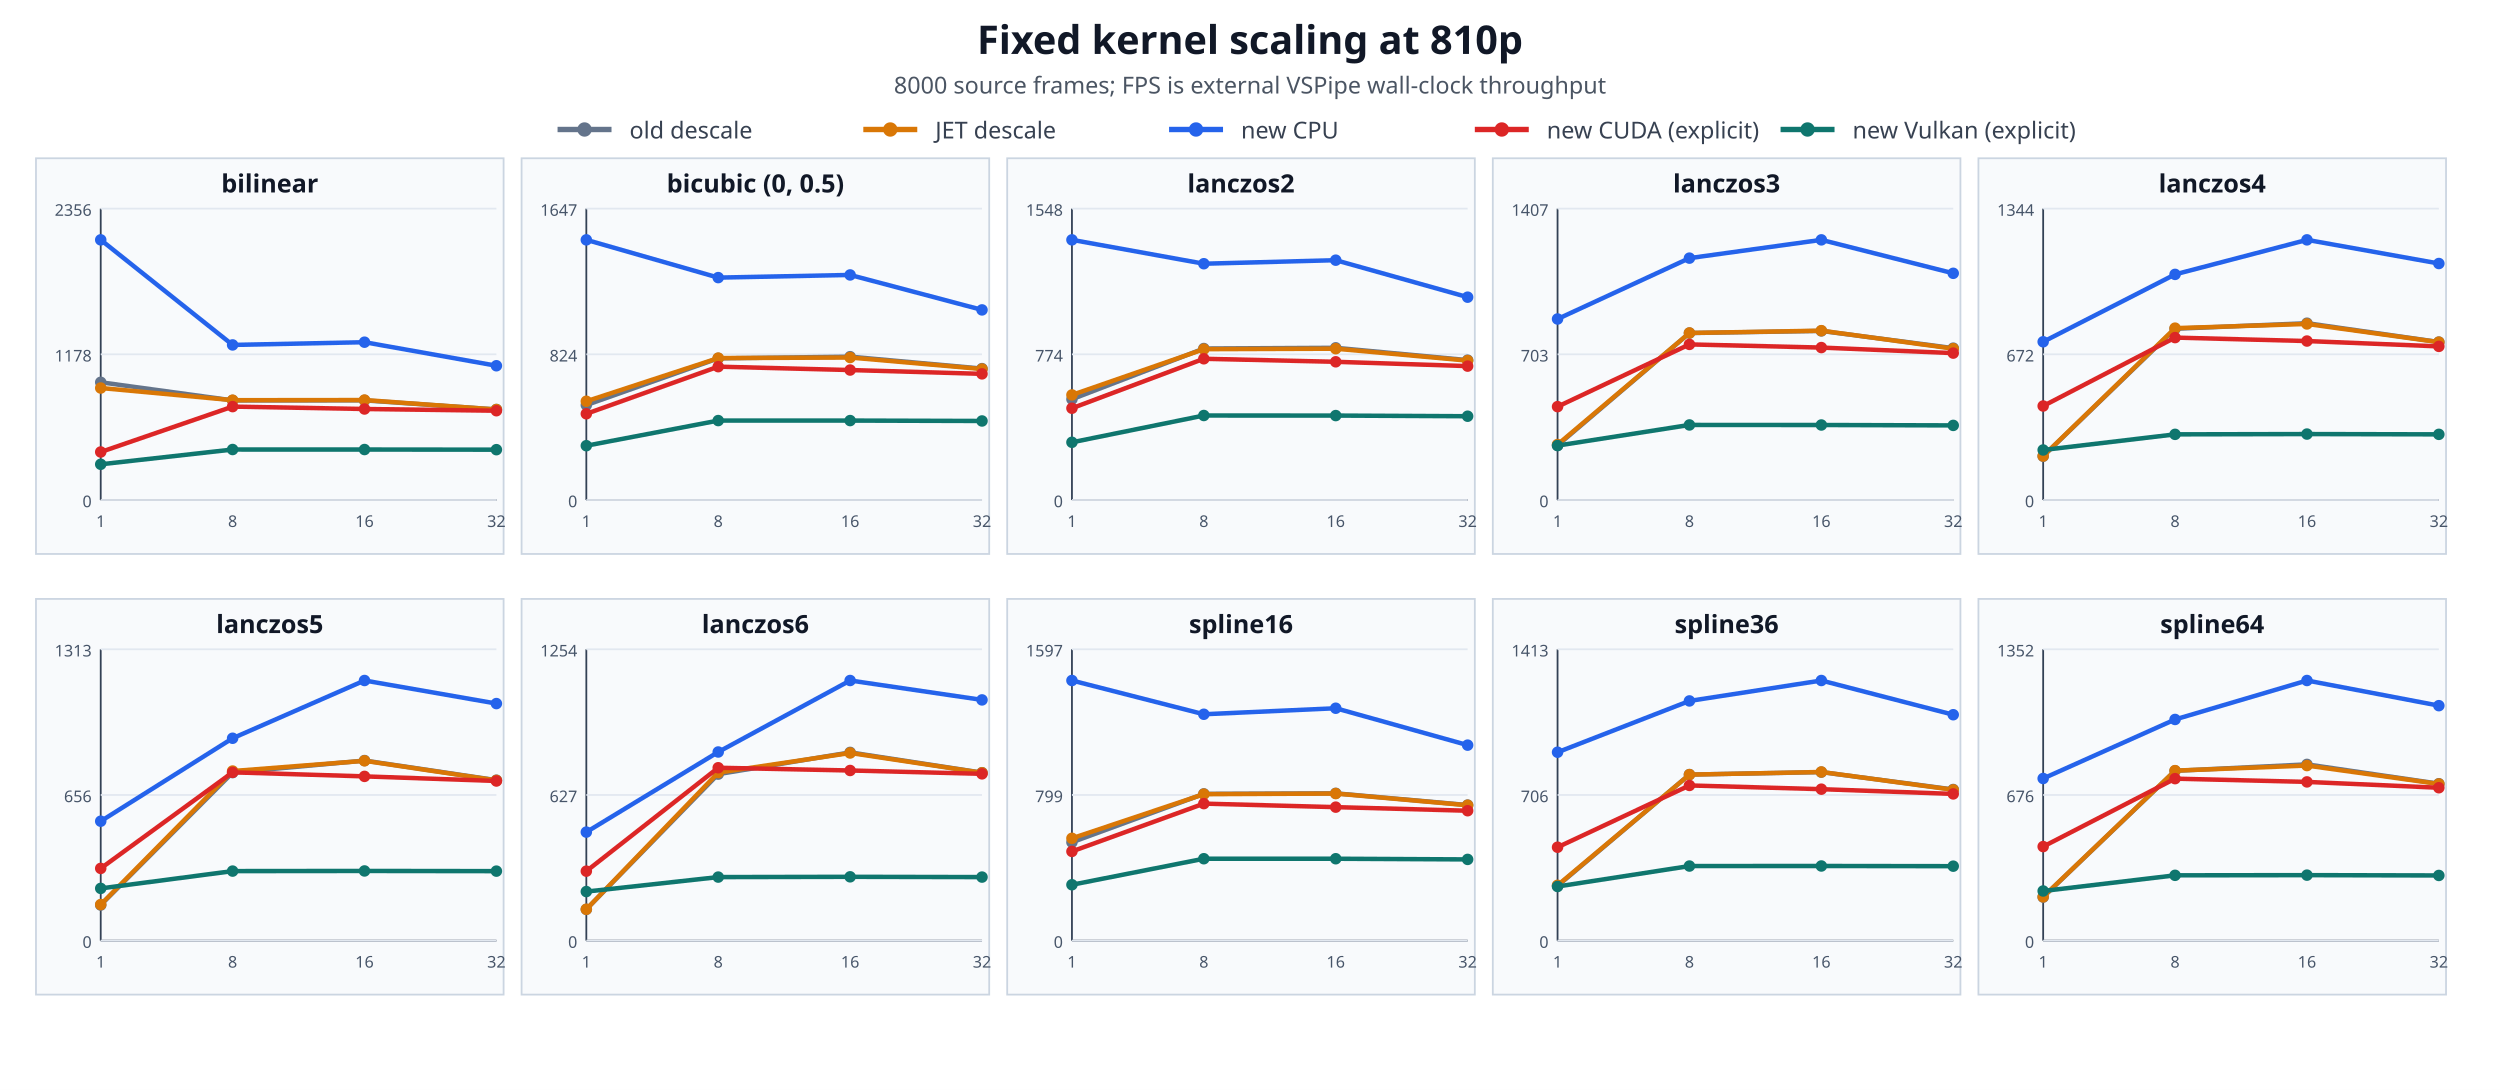
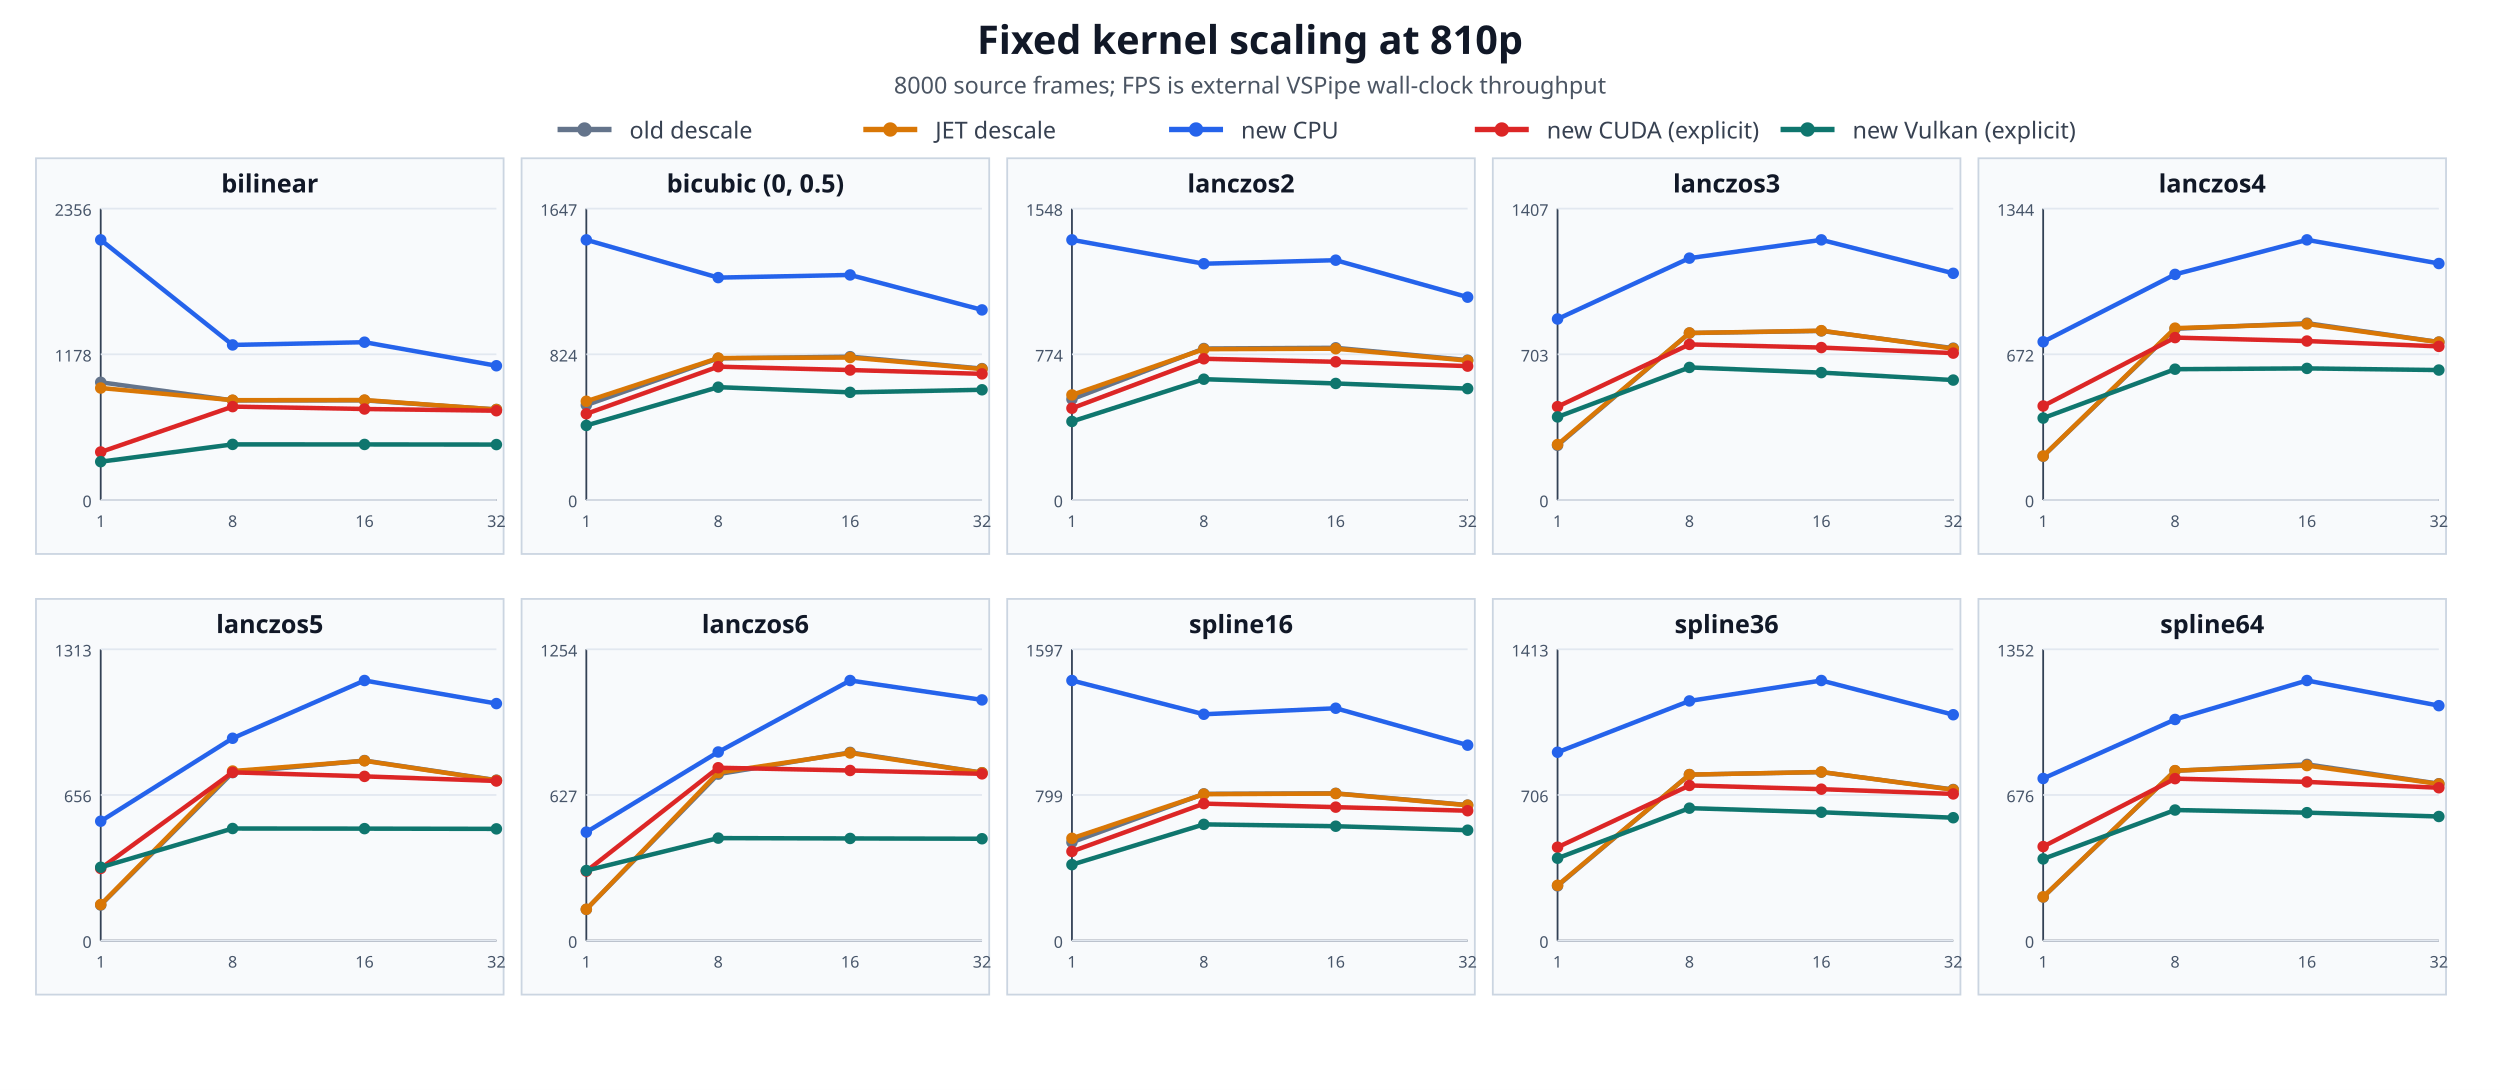
<svg xmlns="http://www.w3.org/2000/svg" width="1390" height="606" viewBox="0 0 1390 606" role="img" aria-labelledby="title desc">
  <rect width="1390" height="606" fill="#ffffff" />
  <text x="695.0" y="30" text-anchor="middle" font-family="sans-serif" font-size="22" font-weight="700" fill="#111827">Fixed kernel scaling at 810p</text>
  <text x="695.0" y="52" text-anchor="middle" font-family="sans-serif" font-size="13" fill="#4b5563">8000 source frames; FPS is external VSPipe wall-clock throughput</text>
  <line x1="310.0" y1="72" x2="340.0" y2="72" stroke="#64748b" stroke-width="3" />
  <circle cx="325.0" cy="72" r="4" fill="#64748b" />
  <text x="350.0" y="77" font-family="sans-serif" font-size="13" fill="#374151">old descale</text>
  <line x1="480.0" y1="72" x2="510.0" y2="72" stroke="#d97706" stroke-width="3" />
  <circle cx="495.0" cy="72" r="4" fill="#d97706" />
  <text x="520.0" y="77" font-family="sans-serif" font-size="13" fill="#374151">JET descale</text>
  <line x1="650.0" y1="72" x2="680.0" y2="72" stroke="#2563eb" stroke-width="3" />
  <circle cx="665.0" cy="72" r="4" fill="#2563eb" />
  <text x="690.0" y="77" font-family="sans-serif" font-size="13" fill="#374151">new CPU</text>
  <line x1="820.0" y1="72" x2="850.0" y2="72" stroke="#dc2626" stroke-width="3" />
  <circle cx="835.0" cy="72" r="4" fill="#dc2626" />
  <text x="860.0" y="77" font-family="sans-serif" font-size="13" fill="#374151">new CUDA (explicit)</text>
  <line x1="990.0" y1="72" x2="1020.0" y2="72" stroke="#0f766e" stroke-width="3" />
  <circle cx="1005.0" cy="72" r="4" fill="#0f766e" />
  <text x="1030.0" y="77" font-family="sans-serif" font-size="13" fill="#374151">new Vulkan (explicit)</text>
  <g font-family="sans-serif">
    <rect x="20" y="88" width="260" height="220" fill="#f8fafc" stroke="#cbd5e1" />
    <text x="150.0" y="107" text-anchor="middle" font-size="14" font-weight="700" fill="#111827">bilinear</text>
    <line x1="56" y1="116" x2="56" y2="278" stroke="#334155" />
    <line x1="56" y1="278" x2="276" y2="278" stroke="#334155" />
    <line x1="56" y1="278.00" x2="276" y2="278.00" stroke="#e2e8f0" />
    <text x="51" y="282.00" text-anchor="end" font-size="9" fill="#475569">0</text>
    <line x1="56" y1="197.00" x2="276" y2="197.00" stroke="#e2e8f0" />
    <text x="51" y="201.00" text-anchor="end" font-size="9" fill="#475569">1178</text>
    <line x1="56" y1="116.00" x2="276" y2="116.00" stroke="#e2e8f0" />
    <text x="51" y="120.00" text-anchor="end" font-size="9" fill="#475569">2356</text>
    <text x="56.00" y="293" text-anchor="middle" font-size="9" fill="#475569">1</text>
    <text x="129.33" y="293" text-anchor="middle" font-size="9" fill="#475569">8</text>
    <text x="202.67" y="293" text-anchor="middle" font-size="9" fill="#475569">16</text>
    <text x="276.00" y="293" text-anchor="middle" font-size="9" fill="#475569">32</text>
    <polyline points="56.00,212.56 129.33,222.62 202.67,222.61 276.00,227.66" fill="none" stroke="#64748b" stroke-width="2.5" />
    <circle cx="56.00" cy="212.56" r="3.2" fill="#64748b" />
    <circle cx="129.33" cy="222.62" r="3.2" fill="#64748b" />
    <circle cx="202.67" cy="222.61" r="3.2" fill="#64748b" />
    <circle cx="276.00" cy="227.66" r="3.2" fill="#64748b" />
    <polyline points="56.00,215.74 129.33,222.51 202.67,222.43 276.00,227.72" fill="none" stroke="#d97706" stroke-width="2.5" />
    <circle cx="56.00" cy="215.74" r="3.2" fill="#d97706" />
    <circle cx="129.33" cy="222.51" r="3.2" fill="#d97706" />
    <circle cx="202.67" cy="222.43" r="3.2" fill="#d97706" />
    <circle cx="276.00" cy="227.72" r="3.2" fill="#d97706" />
    <polyline points="56.00,133.36 129.33,191.78 202.67,190.26 276.00,203.36" fill="none" stroke="#2563eb" stroke-width="2.5" />
    <circle cx="56.00" cy="133.36" r="3.2" fill="#2563eb" />
    <circle cx="129.33" cy="191.78" r="3.2" fill="#2563eb" />
    <circle cx="202.67" cy="190.26" r="3.2" fill="#2563eb" />
    <circle cx="276.00" cy="203.36" r="3.2" fill="#2563eb" />
    <polyline points="56.00,251.31 129.33,226.08 202.67,227.40 276.00,228.36" fill="none" stroke="#dc2626" stroke-width="2.5" />
    <circle cx="56.00" cy="251.31" r="3.2" fill="#dc2626" />
    <circle cx="129.33" cy="226.08" r="3.2" fill="#dc2626" />
    <circle cx="202.67" cy="227.40" r="3.2" fill="#dc2626" />
    <circle cx="276.00" cy="228.36" r="3.2" fill="#dc2626" />
-     <polyline points="56.00,258.14 129.33,249.93 202.67,249.94 276.00,250.02" fill="none" stroke="#0f766e" stroke-width="2.5" />
-     <circle cx="56.00" cy="258.14" r="3.2" fill="#0f766e" />
-     <circle cx="129.33" cy="249.93" r="3.2" fill="#0f766e" />
-     <circle cx="202.67" cy="249.94" r="3.2" fill="#0f766e" />
-     <circle cx="276.00" cy="250.02" r="3.2" fill="#0f766e" />
+     <polyline points="56.00,256.69 129.33,247.08 202.67,247.11 276.00,247.18" fill="none" stroke="#0f766e" stroke-width="2.5" />
+     <circle cx="56.00" cy="256.69" r="3.2" fill="#0f766e" />
+     <circle cx="129.33" cy="247.08" r="3.2" fill="#0f766e" />
+     <circle cx="202.67" cy="247.11" r="3.2" fill="#0f766e" />
+     <circle cx="276.00" cy="247.18" r="3.2" fill="#0f766e" />
  </g>
  <g font-family="sans-serif">
    <rect x="290" y="88" width="260" height="220" fill="#f8fafc" stroke="#cbd5e1" />
    <text x="420.0" y="107" text-anchor="middle" font-size="14" font-weight="700" fill="#111827">bicubic (0, 0.5)</text>
    <line x1="326" y1="116" x2="326" y2="278" stroke="#334155" />
    <line x1="326" y1="278" x2="546" y2="278" stroke="#334155" />
    <line x1="326" y1="278.00" x2="546" y2="278.00" stroke="#e2e8f0" />
    <text x="321" y="282.00" text-anchor="end" font-size="9" fill="#475569">0</text>
    <line x1="326" y1="197.00" x2="546" y2="197.00" stroke="#e2e8f0" />
    <text x="321" y="201.00" text-anchor="end" font-size="9" fill="#475569">824</text>
    <line x1="326" y1="116.00" x2="546" y2="116.00" stroke="#e2e8f0" />
    <text x="321" y="120.00" text-anchor="end" font-size="9" fill="#475569">1647</text>
    <text x="326.00" y="293" text-anchor="middle" font-size="9" fill="#475569">1</text>
    <text x="399.33" y="293" text-anchor="middle" font-size="9" fill="#475569">8</text>
    <text x="472.67" y="293" text-anchor="middle" font-size="9" fill="#475569">16</text>
    <text x="546.00" y="293" text-anchor="middle" font-size="9" fill="#475569">32</text>
    <polyline points="326.00,225.21 399.33,199.24 472.67,198.31 546.00,204.95" fill="none" stroke="#64748b" stroke-width="2.5" />
    <circle cx="326.00" cy="225.21" r="3.2" fill="#64748b" />
    <circle cx="399.33" cy="199.24" r="3.2" fill="#64748b" />
    <circle cx="472.67" cy="198.31" r="3.2" fill="#64748b" />
    <circle cx="546.00" cy="204.95" r="3.2" fill="#64748b" />
    <polyline points="326.00,223.10 399.33,199.10 472.67,198.78 546.00,205.20" fill="none" stroke="#d97706" stroke-width="2.5" />
    <circle cx="326.00" cy="223.10" r="3.2" fill="#d97706" />
    <circle cx="399.33" cy="199.10" r="3.2" fill="#d97706" />
    <circle cx="472.67" cy="198.78" r="3.2" fill="#d97706" />
    <circle cx="546.00" cy="205.20" r="3.2" fill="#d97706" />
    <polyline points="326.00,133.36 399.33,154.35 472.67,152.87 546.00,172.31" fill="none" stroke="#2563eb" stroke-width="2.5" />
    <circle cx="326.00" cy="133.36" r="3.2" fill="#2563eb" />
    <circle cx="399.33" cy="154.35" r="3.2" fill="#2563eb" />
    <circle cx="472.67" cy="152.87" r="3.2" fill="#2563eb" />
    <circle cx="546.00" cy="172.31" r="3.2" fill="#2563eb" />
    <polyline points="326.00,230.06 399.33,203.87 472.67,205.74 546.00,207.87" fill="none" stroke="#dc2626" stroke-width="2.5" />
    <circle cx="326.00" cy="230.06" r="3.2" fill="#dc2626" />
    <circle cx="399.33" cy="203.87" r="3.2" fill="#dc2626" />
    <circle cx="472.67" cy="205.74" r="3.2" fill="#dc2626" />
    <circle cx="546.00" cy="207.87" r="3.2" fill="#dc2626" />
-     <polyline points="326.00,247.81 399.33,233.84 472.67,233.84 546.00,234.06" fill="none" stroke="#0f766e" stroke-width="2.5" />
-     <circle cx="326.00" cy="247.81" r="3.2" fill="#0f766e" />
-     <circle cx="399.33" cy="233.84" r="3.2" fill="#0f766e" />
-     <circle cx="472.67" cy="233.84" r="3.2" fill="#0f766e" />
-     <circle cx="546.00" cy="234.06" r="3.2" fill="#0f766e" />
+     <polyline points="326.00,236.54 399.33,215.27 472.67,218.15 546.00,216.72" fill="none" stroke="#0f766e" stroke-width="2.5" />
+     <circle cx="326.00" cy="236.54" r="3.2" fill="#0f766e" />
+     <circle cx="399.33" cy="215.27" r="3.2" fill="#0f766e" />
+     <circle cx="472.67" cy="218.15" r="3.2" fill="#0f766e" />
+     <circle cx="546.00" cy="216.72" r="3.2" fill="#0f766e" />
  </g>
  <g font-family="sans-serif">
    <rect x="560" y="88" width="260" height="220" fill="#f8fafc" stroke="#cbd5e1" />
    <text x="690.0" y="107" text-anchor="middle" font-size="14" font-weight="700" fill="#111827">lanczos2</text>
    <line x1="596" y1="116" x2="596" y2="278" stroke="#334155" />
    <line x1="596" y1="278" x2="816" y2="278" stroke="#334155" />
    <line x1="596" y1="278.00" x2="816" y2="278.00" stroke="#e2e8f0" />
    <text x="591" y="282.00" text-anchor="end" font-size="9" fill="#475569">0</text>
    <line x1="596" y1="197.00" x2="816" y2="197.00" stroke="#e2e8f0" />
    <text x="591" y="201.00" text-anchor="end" font-size="9" fill="#475569">774</text>
    <line x1="596" y1="116.00" x2="816" y2="116.00" stroke="#e2e8f0" />
    <text x="591" y="120.00" text-anchor="end" font-size="9" fill="#475569">1548</text>
    <text x="596.00" y="293" text-anchor="middle" font-size="9" fill="#475569">1</text>
    <text x="669.33" y="293" text-anchor="middle" font-size="9" fill="#475569">8</text>
    <text x="742.67" y="293" text-anchor="middle" font-size="9" fill="#475569">16</text>
    <text x="816.00" y="293" text-anchor="middle" font-size="9" fill="#475569">32</text>
    <polyline points="596.00,221.98 669.33,193.78 742.67,193.38 816.00,200.24" fill="none" stroke="#64748b" stroke-width="2.5" />
    <circle cx="596.00" cy="221.98" r="3.2" fill="#64748b" />
    <circle cx="669.33" cy="193.78" r="3.2" fill="#64748b" />
    <circle cx="742.67" cy="193.38" r="3.2" fill="#64748b" />
    <circle cx="816.00" cy="200.24" r="3.2" fill="#64748b" />
    <polyline points="596.00,219.58 669.33,194.14 742.67,193.88 816.00,200.52" fill="none" stroke="#d97706" stroke-width="2.5" />
    <circle cx="596.00" cy="219.58" r="3.2" fill="#d97706" />
    <circle cx="669.33" cy="194.14" r="3.2" fill="#d97706" />
    <circle cx="742.67" cy="193.88" r="3.2" fill="#d97706" />
    <circle cx="816.00" cy="200.52" r="3.2" fill="#d97706" />
    <polyline points="596.00,133.36 669.33,146.63 742.67,144.66 816.00,165.23" fill="none" stroke="#2563eb" stroke-width="2.5" />
    <circle cx="596.00" cy="133.36" r="3.2" fill="#2563eb" />
    <circle cx="669.33" cy="146.63" r="3.2" fill="#2563eb" />
    <circle cx="742.67" cy="144.66" r="3.2" fill="#2563eb" />
    <circle cx="816.00" cy="165.23" r="3.2" fill="#2563eb" />
    <polyline points="596.00,226.98 669.33,199.48 742.67,201.16 816.00,203.56" fill="none" stroke="#dc2626" stroke-width="2.5" />
    <circle cx="596.00" cy="226.98" r="3.2" fill="#dc2626" />
    <circle cx="669.33" cy="199.48" r="3.2" fill="#dc2626" />
    <circle cx="742.67" cy="201.16" r="3.2" fill="#dc2626" />
    <circle cx="816.00" cy="203.56" r="3.2" fill="#dc2626" />
-     <polyline points="596.00,245.92 669.33,231.02 742.67,231.06 816.00,231.42" fill="none" stroke="#0f766e" stroke-width="2.5" />
-     <circle cx="596.00" cy="245.92" r="3.2" fill="#0f766e" />
-     <circle cx="669.33" cy="231.02" r="3.2" fill="#0f766e" />
-     <circle cx="742.67" cy="231.06" r="3.2" fill="#0f766e" />
-     <circle cx="816.00" cy="231.42" r="3.2" fill="#0f766e" />
+     <polyline points="596.00,234.33 669.33,210.84 742.67,213.20 816.00,216.07" fill="none" stroke="#0f766e" stroke-width="2.5" />
+     <circle cx="596.00" cy="234.33" r="3.2" fill="#0f766e" />
+     <circle cx="669.33" cy="210.84" r="3.2" fill="#0f766e" />
+     <circle cx="742.67" cy="213.20" r="3.2" fill="#0f766e" />
+     <circle cx="816.00" cy="216.07" r="3.2" fill="#0f766e" />
  </g>
  <g font-family="sans-serif">
    <rect x="830" y="88" width="260" height="220" fill="#f8fafc" stroke="#cbd5e1" />
    <text x="960.0" y="107" text-anchor="middle" font-size="14" font-weight="700" fill="#111827">lanczos3</text>
    <line x1="866" y1="116" x2="866" y2="278" stroke="#334155" />
    <line x1="866" y1="278" x2="1086" y2="278" stroke="#334155" />
    <line x1="866" y1="278.00" x2="1086" y2="278.00" stroke="#e2e8f0" />
    <text x="861" y="282.00" text-anchor="end" font-size="9" fill="#475569">0</text>
    <line x1="866" y1="197.00" x2="1086" y2="197.00" stroke="#e2e8f0" />
    <text x="861" y="201.00" text-anchor="end" font-size="9" fill="#475569">703</text>
    <line x1="866" y1="116.00" x2="1086" y2="116.00" stroke="#e2e8f0" />
    <text x="861" y="120.00" text-anchor="end" font-size="9" fill="#475569">1407</text>
    <text x="866.00" y="293" text-anchor="middle" font-size="9" fill="#475569">1</text>
    <text x="939.33" y="293" text-anchor="middle" font-size="9" fill="#475569">8</text>
    <text x="1012.67" y="293" text-anchor="middle" font-size="9" fill="#475569">16</text>
    <text x="1086.00" y="293" text-anchor="middle" font-size="9" fill="#475569">32</text>
    <polyline points="866.00,247.63 939.33,185.17 1012.67,183.99 1086.00,193.57" fill="none" stroke="#64748b" stroke-width="2.5" />
    <circle cx="866.00" cy="247.63" r="3.2" fill="#64748b" />
    <circle cx="939.33" cy="185.17" r="3.2" fill="#64748b" />
    <circle cx="1012.67" cy="183.99" r="3.2" fill="#64748b" />
    <circle cx="1086.00" cy="193.57" r="3.2" fill="#64748b" />
    <polyline points="866.00,247.17 939.33,185.13 1012.67,183.85 1086.00,193.87" fill="none" stroke="#d97706" stroke-width="2.5" />
    <circle cx="866.00" cy="247.17" r="3.2" fill="#d97706" />
    <circle cx="939.33" cy="185.13" r="3.2" fill="#d97706" />
    <circle cx="1012.67" cy="183.85" r="3.2" fill="#d97706" />
    <circle cx="1086.00" cy="193.87" r="3.2" fill="#d97706" />
    <polyline points="866.00,177.36 939.33,143.52 1012.67,133.36 1086.00,151.96" fill="none" stroke="#2563eb" stroke-width="2.5" />
    <circle cx="866.00" cy="177.36" r="3.2" fill="#2563eb" />
    <circle cx="939.33" cy="143.52" r="3.2" fill="#2563eb" />
    <circle cx="1012.67" cy="133.36" r="3.2" fill="#2563eb" />
    <circle cx="1086.00" cy="151.96" r="3.2" fill="#2563eb" />
    <polyline points="866.00,226.09 939.33,191.49 1012.67,193.25 1086.00,196.33" fill="none" stroke="#dc2626" stroke-width="2.5" />
    <circle cx="866.00" cy="226.09" r="3.2" fill="#dc2626" />
    <circle cx="939.33" cy="191.49" r="3.2" fill="#dc2626" />
    <circle cx="1012.67" cy="193.25" r="3.2" fill="#dc2626" />
    <circle cx="1086.00" cy="196.33" r="3.2" fill="#dc2626" />
-     <polyline points="866.00,247.74 939.33,236.27 1012.67,236.30 1086.00,236.52" fill="none" stroke="#0f766e" stroke-width="2.5" />
-     <circle cx="866.00" cy="247.74" r="3.2" fill="#0f766e" />
-     <circle cx="939.33" cy="236.27" r="3.2" fill="#0f766e" />
-     <circle cx="1012.67" cy="236.30" r="3.2" fill="#0f766e" />
-     <circle cx="1086.00" cy="236.52" r="3.2" fill="#0f766e" />
+     <polyline points="866.00,231.81 939.33,204.29 1012.67,207.17 1086.00,211.32" fill="none" stroke="#0f766e" stroke-width="2.5" />
+     <circle cx="866.00" cy="231.81" r="3.2" fill="#0f766e" />
+     <circle cx="939.33" cy="204.29" r="3.2" fill="#0f766e" />
+     <circle cx="1012.67" cy="207.17" r="3.2" fill="#0f766e" />
+     <circle cx="1086.00" cy="211.32" r="3.2" fill="#0f766e" />
  </g>
  <g font-family="sans-serif">
    <rect x="1100" y="88" width="260" height="220" fill="#f8fafc" stroke="#cbd5e1" />
    <text x="1230.0" y="107" text-anchor="middle" font-size="14" font-weight="700" fill="#111827">lanczos4</text>
    <line x1="1136" y1="116" x2="1136" y2="278" stroke="#334155" />
    <line x1="1136" y1="278" x2="1356" y2="278" stroke="#334155" />
    <line x1="1136" y1="278.00" x2="1356" y2="278.00" stroke="#e2e8f0" />
    <text x="1131" y="282.00" text-anchor="end" font-size="9" fill="#475569">0</text>
    <line x1="1136" y1="197.00" x2="1356" y2="197.00" stroke="#e2e8f0" />
    <text x="1131" y="201.00" text-anchor="end" font-size="9" fill="#475569">672</text>
    <line x1="1136" y1="116.00" x2="1356" y2="116.00" stroke="#e2e8f0" />
    <text x="1131" y="120.00" text-anchor="end" font-size="9" fill="#475569">1344</text>
    <text x="1136.00" y="293" text-anchor="middle" font-size="9" fill="#475569">1</text>
    <text x="1209.33" y="293" text-anchor="middle" font-size="9" fill="#475569">8</text>
    <text x="1282.67" y="293" text-anchor="middle" font-size="9" fill="#475569">16</text>
    <text x="1356.00" y="293" text-anchor="middle" font-size="9" fill="#475569">32</text>
    <polyline points="1136.00,253.67 1209.33,182.79 1282.67,179.69 1356.00,190.18" fill="none" stroke="#64748b" stroke-width="2.5" />
    <circle cx="1136.00" cy="253.67" r="3.2" fill="#64748b" />
    <circle cx="1209.33" cy="182.79" r="3.2" fill="#64748b" />
    <circle cx="1282.67" cy="179.69" r="3.2" fill="#64748b" />
    <circle cx="1356.00" cy="190.18" r="3.2" fill="#64748b" />
    <polyline points="1136.00,253.55 1209.33,182.45 1282.67,180.12 1356.00,190.27" fill="none" stroke="#d97706" stroke-width="2.5" />
    <circle cx="1136.00" cy="253.55" r="3.2" fill="#d97706" />
    <circle cx="1209.33" cy="182.45" r="3.2" fill="#d97706" />
    <circle cx="1282.67" cy="180.12" r="3.2" fill="#d97706" />
    <circle cx="1356.00" cy="190.27" r="3.2" fill="#d97706" />
    <polyline points="1136.00,190.03 1209.33,152.56 1282.67,133.36 1356.00,146.52" fill="none" stroke="#2563eb" stroke-width="2.5" />
    <circle cx="1136.00" cy="190.03" r="3.2" fill="#2563eb" />
    <circle cx="1209.33" cy="152.56" r="3.2" fill="#2563eb" />
    <circle cx="1282.67" cy="133.36" r="3.2" fill="#2563eb" />
    <circle cx="1356.00" cy="146.52" r="3.2" fill="#2563eb" />
    <polyline points="1136.00,225.74 1209.33,187.71 1282.67,189.62 1356.00,192.59" fill="none" stroke="#dc2626" stroke-width="2.5" />
    <circle cx="1136.00" cy="225.74" r="3.2" fill="#dc2626" />
    <circle cx="1209.33" cy="187.71" r="3.2" fill="#dc2626" />
    <circle cx="1282.67" cy="189.62" r="3.2" fill="#dc2626" />
    <circle cx="1356.00" cy="192.59" r="3.2" fill="#dc2626" />
-     <polyline points="1136.00,250.19 1209.33,241.50 1282.67,241.34 1356.00,241.50" fill="none" stroke="#0f766e" stroke-width="2.5" />
-     <circle cx="1136.00" cy="250.19" r="3.2" fill="#0f766e" />
-     <circle cx="1209.33" cy="241.50" r="3.2" fill="#0f766e" />
-     <circle cx="1282.67" cy="241.34" r="3.2" fill="#0f766e" />
-     <circle cx="1356.00" cy="241.50" r="3.2" fill="#0f766e" />
+     <polyline points="1136.00,232.45 1209.33,205.27 1282.67,204.83 1356.00,205.75" fill="none" stroke="#0f766e" stroke-width="2.5" />
+     <circle cx="1136.00" cy="232.45" r="3.2" fill="#0f766e" />
+     <circle cx="1209.33" cy="205.27" r="3.2" fill="#0f766e" />
+     <circle cx="1282.67" cy="204.83" r="3.2" fill="#0f766e" />
+     <circle cx="1356.00" cy="205.75" r="3.2" fill="#0f766e" />
  </g>
  <g font-family="sans-serif">
    <rect x="20" y="333" width="260" height="220" fill="#f8fafc" stroke="#cbd5e1" />
    <text x="150.0" y="352" text-anchor="middle" font-size="14" font-weight="700" fill="#111827">lanczos5</text>
    <line x1="56" y1="361" x2="56" y2="523" stroke="#334155" />
    <line x1="56" y1="523" x2="276" y2="523" stroke="#334155" />
    <line x1="56" y1="523.00" x2="276" y2="523.00" stroke="#e2e8f0" />
    <text x="51" y="527.00" text-anchor="end" font-size="9" fill="#475569">0</text>
    <line x1="56" y1="442.00" x2="276" y2="442.00" stroke="#e2e8f0" />
    <text x="51" y="446.00" text-anchor="end" font-size="9" fill="#475569">656</text>
    <line x1="56" y1="361.00" x2="276" y2="361.00" stroke="#e2e8f0" />
    <text x="51" y="365.00" text-anchor="end" font-size="9" fill="#475569">1313</text>
    <text x="56.00" y="538" text-anchor="middle" font-size="9" fill="#475569">1</text>
    <text x="129.33" y="538" text-anchor="middle" font-size="9" fill="#475569">8</text>
    <text x="202.67" y="538" text-anchor="middle" font-size="9" fill="#475569">16</text>
    <text x="276.00" y="538" text-anchor="middle" font-size="9" fill="#475569">32</text>
    <polyline points="56.00,503.21 129.33,429.57 202.67,422.87 276.00,433.78" fill="none" stroke="#64748b" stroke-width="2.5" />
    <circle cx="56.00" cy="503.21" r="3.2" fill="#64748b" />
    <circle cx="129.33" cy="429.57" r="3.2" fill="#64748b" />
    <circle cx="202.67" cy="422.87" r="3.2" fill="#64748b" />
    <circle cx="276.00" cy="433.78" r="3.2" fill="#64748b" />
    <polyline points="56.00,502.94 129.33,428.70 202.67,423.01 276.00,433.92" fill="none" stroke="#d97706" stroke-width="2.5" />
    <circle cx="56.00" cy="502.94" r="3.2" fill="#d97706" />
    <circle cx="129.33" cy="428.70" r="3.2" fill="#d97706" />
    <circle cx="202.67" cy="423.01" r="3.2" fill="#d97706" />
    <circle cx="276.00" cy="433.92" r="3.2" fill="#d97706" />
    <polyline points="56.00,456.60 129.33,410.47 202.67,378.36 276.00,391.19" fill="none" stroke="#2563eb" stroke-width="2.5" />
    <circle cx="56.00" cy="456.60" r="3.2" fill="#2563eb" />
    <circle cx="129.33" cy="410.47" r="3.2" fill="#2563eb" />
    <circle cx="202.67" cy="378.36" r="3.2" fill="#2563eb" />
    <circle cx="276.00" cy="391.19" r="3.2" fill="#2563eb" />
    <polyline points="56.00,482.83 129.33,429.42 202.67,431.67 276.00,434.23" fill="none" stroke="#dc2626" stroke-width="2.5" />
    <circle cx="56.00" cy="482.83" r="3.2" fill="#dc2626" />
    <circle cx="129.33" cy="429.42" r="3.2" fill="#dc2626" />
    <circle cx="202.67" cy="431.67" r="3.2" fill="#dc2626" />
    <circle cx="276.00" cy="434.23" r="3.2" fill="#dc2626" />
-     <polyline points="56.00,493.95 129.33,484.33 202.67,484.25 276.00,484.35" fill="none" stroke="#0f766e" stroke-width="2.5" />
-     <circle cx="56.00" cy="493.95" r="3.2" fill="#0f766e" />
-     <circle cx="129.33" cy="484.33" r="3.2" fill="#0f766e" />
-     <circle cx="202.67" cy="484.25" r="3.2" fill="#0f766e" />
-     <circle cx="276.00" cy="484.35" r="3.2" fill="#0f766e" />
+     <polyline points="56.00,482.21 129.33,460.65 202.67,460.72 276.00,460.85" fill="none" stroke="#0f766e" stroke-width="2.5" />
+     <circle cx="56.00" cy="482.21" r="3.2" fill="#0f766e" />
+     <circle cx="129.33" cy="460.65" r="3.2" fill="#0f766e" />
+     <circle cx="202.67" cy="460.72" r="3.2" fill="#0f766e" />
+     <circle cx="276.00" cy="460.85" r="3.2" fill="#0f766e" />
  </g>
  <g font-family="sans-serif">
    <rect x="290" y="333" width="260" height="220" fill="#f8fafc" stroke="#cbd5e1" />
    <text x="420.0" y="352" text-anchor="middle" font-size="14" font-weight="700" fill="#111827">lanczos6</text>
    <line x1="326" y1="361" x2="326" y2="523" stroke="#334155" />
    <line x1="326" y1="523" x2="546" y2="523" stroke="#334155" />
    <line x1="326" y1="523.00" x2="546" y2="523.00" stroke="#e2e8f0" />
    <text x="321" y="527.00" text-anchor="end" font-size="9" fill="#475569">0</text>
    <line x1="326" y1="442.00" x2="546" y2="442.00" stroke="#e2e8f0" />
    <text x="321" y="446.00" text-anchor="end" font-size="9" fill="#475569">627</text>
    <line x1="326" y1="361.00" x2="546" y2="361.00" stroke="#e2e8f0" />
    <text x="321" y="365.00" text-anchor="end" font-size="9" fill="#475569">1254</text>
    <text x="326.00" y="538" text-anchor="middle" font-size="9" fill="#475569">1</text>
    <text x="399.33" y="538" text-anchor="middle" font-size="9" fill="#475569">8</text>
    <text x="472.67" y="538" text-anchor="middle" font-size="9" fill="#475569">16</text>
    <text x="546.00" y="538" text-anchor="middle" font-size="9" fill="#475569">32</text>
    <polyline points="326.00,505.60 399.33,430.42 472.67,418.33 546.00,429.61" fill="none" stroke="#64748b" stroke-width="2.5" />
    <circle cx="326.00" cy="505.60" r="3.2" fill="#64748b" />
    <circle cx="399.33" cy="430.42" r="3.2" fill="#64748b" />
    <circle cx="472.67" cy="418.33" r="3.2" fill="#64748b" />
    <circle cx="546.00" cy="429.61" r="3.2" fill="#64748b" />
    <polyline points="326.00,505.55 399.33,429.56 472.67,418.66 546.00,429.69" fill="none" stroke="#d97706" stroke-width="2.5" />
    <circle cx="326.00" cy="505.55" r="3.2" fill="#d97706" />
    <circle cx="399.33" cy="429.56" r="3.2" fill="#d97706" />
    <circle cx="472.67" cy="418.66" r="3.2" fill="#d97706" />
    <circle cx="546.00" cy="429.69" r="3.2" fill="#d97706" />
    <polyline points="326.00,462.65 399.33,418.11 472.67,378.36 546.00,389.15" fill="none" stroke="#2563eb" stroke-width="2.5" />
    <circle cx="326.00" cy="462.65" r="3.2" fill="#2563eb" />
    <circle cx="399.33" cy="418.11" r="3.2" fill="#2563eb" />
    <circle cx="472.67" cy="378.36" r="3.2" fill="#2563eb" />
    <circle cx="546.00" cy="389.15" r="3.2" fill="#2563eb" />
    <polyline points="326.00,484.37 399.33,426.87 472.67,428.39 546.00,430.26" fill="none" stroke="#dc2626" stroke-width="2.5" />
    <circle cx="326.00" cy="484.37" r="3.2" fill="#dc2626" />
    <circle cx="399.33" cy="426.87" r="3.2" fill="#dc2626" />
    <circle cx="472.67" cy="428.39" r="3.2" fill="#dc2626" />
    <circle cx="546.00" cy="430.26" r="3.2" fill="#dc2626" />
-     <polyline points="326.00,495.71 399.33,487.66 472.67,487.51 546.00,487.66" fill="none" stroke="#0f766e" stroke-width="2.5" />
-     <circle cx="326.00" cy="495.71" r="3.2" fill="#0f766e" />
-     <circle cx="399.33" cy="487.66" r="3.2" fill="#0f766e" />
-     <circle cx="472.67" cy="487.51" r="3.2" fill="#0f766e" />
-     <circle cx="546.00" cy="487.66" r="3.2" fill="#0f766e" />
+     <polyline points="326.00,484.02 399.33,465.99 472.67,466.18 546.00,466.34" fill="none" stroke="#0f766e" stroke-width="2.5" />
+     <circle cx="326.00" cy="484.02" r="3.2" fill="#0f766e" />
+     <circle cx="399.33" cy="465.99" r="3.2" fill="#0f766e" />
+     <circle cx="472.67" cy="466.18" r="3.2" fill="#0f766e" />
+     <circle cx="546.00" cy="466.34" r="3.2" fill="#0f766e" />
  </g>
  <g font-family="sans-serif">
    <rect x="560" y="333" width="260" height="220" fill="#f8fafc" stroke="#cbd5e1" />
    <text x="690.0" y="352" text-anchor="middle" font-size="14" font-weight="700" fill="#111827">spline16</text>
    <line x1="596" y1="361" x2="596" y2="523" stroke="#334155" />
    <line x1="596" y1="523" x2="816" y2="523" stroke="#334155" />
    <line x1="596" y1="523.00" x2="816" y2="523.00" stroke="#e2e8f0" />
    <text x="591" y="527.00" text-anchor="end" font-size="9" fill="#475569">0</text>
    <line x1="596" y1="442.00" x2="816" y2="442.00" stroke="#e2e8f0" />
    <text x="591" y="446.00" text-anchor="end" font-size="9" fill="#475569">799</text>
    <line x1="596" y1="361.00" x2="816" y2="361.00" stroke="#e2e8f0" />
    <text x="591" y="365.00" text-anchor="end" font-size="9" fill="#475569">1597</text>
    <text x="596.00" y="538" text-anchor="middle" font-size="9" fill="#475569">1</text>
    <text x="669.33" y="538" text-anchor="middle" font-size="9" fill="#475569">8</text>
    <text x="742.67" y="538" text-anchor="middle" font-size="9" fill="#475569">16</text>
    <text x="816.00" y="538" text-anchor="middle" font-size="9" fill="#475569">32</text>
    <polyline points="596.00,468.31 669.33,441.39 742.67,441.09 816.00,447.62" fill="none" stroke="#64748b" stroke-width="2.5" />
    <circle cx="596.00" cy="468.31" r="3.2" fill="#64748b" />
    <circle cx="669.33" cy="441.39" r="3.2" fill="#64748b" />
    <circle cx="742.67" cy="441.09" r="3.2" fill="#64748b" />
    <circle cx="816.00" cy="447.62" r="3.2" fill="#64748b" />
    <polyline points="596.00,466.10 669.33,441.55 742.67,441.22 816.00,447.74" fill="none" stroke="#d97706" stroke-width="2.5" />
    <circle cx="596.00" cy="466.10" r="3.2" fill="#d97706" />
    <circle cx="669.33" cy="441.55" r="3.2" fill="#d97706" />
    <circle cx="742.67" cy="441.22" r="3.2" fill="#d97706" />
    <circle cx="816.00" cy="447.74" r="3.2" fill="#d97706" />
-     <polyline points="596.00,378.36 669.33,397.13 742.67,393.78 816.00,414.30" fill="none" stroke="#2563eb" stroke-width="2.5" />
+     <polyline points="596.00,378.36 669.33,397.13 742.67,393.78 816.00,414.31" fill="none" stroke="#2563eb" stroke-width="2.5" />
    <circle cx="596.00" cy="378.36" r="3.2" fill="#2563eb" />
    <circle cx="669.33" cy="397.13" r="3.2" fill="#2563eb" />
    <circle cx="742.67" cy="393.78" r="3.2" fill="#2563eb" />
-     <circle cx="816.00" cy="414.30" r="3.2" fill="#2563eb" />
+     <circle cx="816.00" cy="414.31" r="3.2" fill="#2563eb" />
    <polyline points="596.00,473.39 669.33,446.82 742.67,448.77 816.00,450.76" fill="none" stroke="#dc2626" stroke-width="2.5" />
    <circle cx="596.00" cy="473.39" r="3.2" fill="#dc2626" />
    <circle cx="669.33" cy="446.82" r="3.2" fill="#dc2626" />
    <circle cx="742.67" cy="448.77" r="3.2" fill="#dc2626" />
    <circle cx="816.00" cy="450.76" r="3.2" fill="#dc2626" />
-     <polyline points="596.00,491.92 669.33,477.45 742.67,477.46 816.00,477.83" fill="none" stroke="#0f766e" stroke-width="2.5" />
-     <circle cx="596.00" cy="491.92" r="3.2" fill="#0f766e" />
-     <circle cx="669.33" cy="477.45" r="3.2" fill="#0f766e" />
-     <circle cx="742.67" cy="477.46" r="3.2" fill="#0f766e" />
-     <circle cx="816.00" cy="477.83" r="3.2" fill="#0f766e" />
+     <polyline points="596.00,480.75 669.33,458.35 742.67,459.38 816.00,461.59" fill="none" stroke="#0f766e" stroke-width="2.5" />
+     <circle cx="596.00" cy="480.75" r="3.2" fill="#0f766e" />
+     <circle cx="669.33" cy="458.35" r="3.2" fill="#0f766e" />
+     <circle cx="742.67" cy="459.38" r="3.2" fill="#0f766e" />
+     <circle cx="816.00" cy="461.59" r="3.2" fill="#0f766e" />
  </g>
  <g font-family="sans-serif">
    <rect x="830" y="333" width="260" height="220" fill="#f8fafc" stroke="#cbd5e1" />
    <text x="960.0" y="352" text-anchor="middle" font-size="14" font-weight="700" fill="#111827">spline36</text>
    <line x1="866" y1="361" x2="866" y2="523" stroke="#334155" />
    <line x1="866" y1="523" x2="1086" y2="523" stroke="#334155" />
    <line x1="866" y1="523.00" x2="1086" y2="523.00" stroke="#e2e8f0" />
    <text x="861" y="527.00" text-anchor="end" font-size="9" fill="#475569">0</text>
    <line x1="866" y1="442.00" x2="1086" y2="442.00" stroke="#e2e8f0" />
    <text x="861" y="446.00" text-anchor="end" font-size="9" fill="#475569">706</text>
    <line x1="866" y1="361.00" x2="1086" y2="361.00" stroke="#e2e8f0" />
    <text x="861" y="365.00" text-anchor="end" font-size="9" fill="#475569">1413</text>
    <text x="866.00" y="538" text-anchor="middle" font-size="9" fill="#475569">1</text>
    <text x="939.33" y="538" text-anchor="middle" font-size="9" fill="#475569">8</text>
    <text x="1012.67" y="538" text-anchor="middle" font-size="9" fill="#475569">16</text>
    <text x="1086.00" y="538" text-anchor="middle" font-size="9" fill="#475569">32</text>
    <polyline points="866.00,492.56 939.33,430.66 1012.67,429.29 1086.00,438.96" fill="none" stroke="#64748b" stroke-width="2.5" />
    <circle cx="866.00" cy="492.56" r="3.2" fill="#64748b" />
    <circle cx="939.33" cy="430.66" r="3.2" fill="#64748b" />
    <circle cx="1012.67" cy="429.29" r="3.2" fill="#64748b" />
    <circle cx="1086.00" cy="438.96" r="3.2" fill="#64748b" />
    <polyline points="866.00,492.23 939.33,430.69 1012.67,429.22 1086.00,439.15" fill="none" stroke="#d97706" stroke-width="2.5" />
    <circle cx="866.00" cy="492.23" r="3.2" fill="#d97706" />
    <circle cx="939.33" cy="430.69" r="3.2" fill="#d97706" />
    <circle cx="1012.67" cy="429.22" r="3.2" fill="#d97706" />
    <circle cx="1086.00" cy="439.15" r="3.2" fill="#d97706" />
    <polyline points="866.00,418.24 939.33,389.72 1012.67,378.36 1086.00,397.39" fill="none" stroke="#2563eb" stroke-width="2.5" />
    <circle cx="866.00" cy="418.24" r="3.2" fill="#2563eb" />
    <circle cx="939.33" cy="389.72" r="3.2" fill="#2563eb" />
    <circle cx="1012.67" cy="378.36" r="3.2" fill="#2563eb" />
    <circle cx="1086.00" cy="397.39" r="3.2" fill="#2563eb" />
    <polyline points="866.00,471.06 939.33,436.71 1012.67,438.78 1086.00,441.42" fill="none" stroke="#dc2626" stroke-width="2.5" />
    <circle cx="866.00" cy="471.06" r="3.2" fill="#dc2626" />
    <circle cx="939.33" cy="436.71" r="3.2" fill="#dc2626" />
    <circle cx="1012.67" cy="438.78" r="3.2" fill="#dc2626" />
    <circle cx="1086.00" cy="441.42" r="3.2" fill="#dc2626" />
-     <polyline points="866.00,492.88 939.33,481.52 1012.67,481.49 1086.00,481.59" fill="none" stroke="#0f766e" stroke-width="2.5" />
-     <circle cx="866.00" cy="492.88" r="3.2" fill="#0f766e" />
-     <circle cx="939.33" cy="481.52" r="3.2" fill="#0f766e" />
-     <circle cx="1012.67" cy="481.49" r="3.2" fill="#0f766e" />
-     <circle cx="1086.00" cy="481.59" r="3.2" fill="#0f766e" />
+     <polyline points="866.00,477.17 939.33,449.34 1012.67,451.61 1086.00,454.65" fill="none" stroke="#0f766e" stroke-width="2.5" />
+     <circle cx="866.00" cy="477.17" r="3.2" fill="#0f766e" />
+     <circle cx="939.33" cy="449.34" r="3.2" fill="#0f766e" />
+     <circle cx="1012.67" cy="451.61" r="3.2" fill="#0f766e" />
+     <circle cx="1086.00" cy="454.65" r="3.2" fill="#0f766e" />
  </g>
  <g font-family="sans-serif">
    <rect x="1100" y="333" width="260" height="220" fill="#f8fafc" stroke="#cbd5e1" />
    <text x="1230.0" y="352" text-anchor="middle" font-size="14" font-weight="700" fill="#111827">spline64</text>
    <line x1="1136" y1="361" x2="1136" y2="523" stroke="#334155" />
    <line x1="1136" y1="523" x2="1356" y2="523" stroke="#334155" />
    <line x1="1136" y1="523.00" x2="1356" y2="523.00" stroke="#e2e8f0" />
    <text x="1131" y="527.00" text-anchor="end" font-size="9" fill="#475569">0</text>
    <line x1="1136" y1="442.00" x2="1356" y2="442.00" stroke="#e2e8f0" />
    <text x="1131" y="446.00" text-anchor="end" font-size="9" fill="#475569">676</text>
    <line x1="1136" y1="361.00" x2="1356" y2="361.00" stroke="#e2e8f0" />
    <text x="1131" y="365.00" text-anchor="end" font-size="9" fill="#475569">1352</text>
    <text x="1136.00" y="538" text-anchor="middle" font-size="9" fill="#475569">1</text>
    <text x="1209.33" y="538" text-anchor="middle" font-size="9" fill="#475569">8</text>
    <text x="1282.67" y="538" text-anchor="middle" font-size="9" fill="#475569">16</text>
    <text x="1356.00" y="538" text-anchor="middle" font-size="9" fill="#475569">32</text>
    <polyline points="1136.00,498.79 1209.33,428.58 1282.67,425.00 1356.00,435.75" fill="none" stroke="#64748b" stroke-width="2.5" />
    <circle cx="1136.00" cy="498.79" r="3.2" fill="#64748b" />
    <circle cx="1209.33" cy="428.58" r="3.2" fill="#64748b" />
    <circle cx="1282.67" cy="425.00" r="3.2" fill="#64748b" />
    <circle cx="1356.00" cy="435.75" r="3.2" fill="#64748b" />
    <polyline points="1136.00,498.64 1209.33,428.47 1282.67,425.66 1356.00,435.90" fill="none" stroke="#d97706" stroke-width="2.5" />
    <circle cx="1136.00" cy="498.64" r="3.2" fill="#d97706" />
    <circle cx="1209.33" cy="428.47" r="3.2" fill="#d97706" />
    <circle cx="1282.67" cy="425.66" r="3.2" fill="#d97706" />
    <circle cx="1356.00" cy="435.90" r="3.2" fill="#d97706" />
    <polyline points="1136.00,432.84 1209.33,400.02 1282.67,378.36 1356.00,392.35" fill="none" stroke="#2563eb" stroke-width="2.5" />
    <circle cx="1136.00" cy="432.84" r="3.2" fill="#2563eb" />
    <circle cx="1209.33" cy="400.02" r="3.2" fill="#2563eb" />
    <circle cx="1282.67" cy="378.36" r="3.2" fill="#2563eb" />
    <circle cx="1356.00" cy="392.35" r="3.2" fill="#2563eb" />
    <polyline points="1136.00,470.70 1209.33,432.93 1282.67,434.74 1356.00,437.98" fill="none" stroke="#dc2626" stroke-width="2.5" />
    <circle cx="1136.00" cy="470.70" r="3.2" fill="#dc2626" />
    <circle cx="1209.33" cy="432.93" r="3.2" fill="#dc2626" />
    <circle cx="1282.67" cy="434.74" r="3.2" fill="#dc2626" />
    <circle cx="1356.00" cy="437.98" r="3.2" fill="#dc2626" />
-     <polyline points="1136.00,495.39 1209.33,486.68 1282.67,486.58 1356.00,486.75" fill="none" stroke="#0f766e" stroke-width="2.5" />
-     <circle cx="1136.00" cy="495.39" r="3.2" fill="#0f766e" />
-     <circle cx="1209.33" cy="486.68" r="3.2" fill="#0f766e" />
-     <circle cx="1282.67" cy="486.58" r="3.2" fill="#0f766e" />
-     <circle cx="1356.00" cy="486.75" r="3.2" fill="#0f766e" />
+     <polyline points="1136.00,477.56 1209.33,450.38 1282.67,451.84 1356.00,453.97" fill="none" stroke="#0f766e" stroke-width="2.5" />
+     <circle cx="1136.00" cy="477.56" r="3.2" fill="#0f766e" />
+     <circle cx="1209.33" cy="450.38" r="3.2" fill="#0f766e" />
+     <circle cx="1282.67" cy="451.84" r="3.2" fill="#0f766e" />
+     <circle cx="1356.00" cy="453.97" r="3.2" fill="#0f766e" />
  </g>
</svg>
